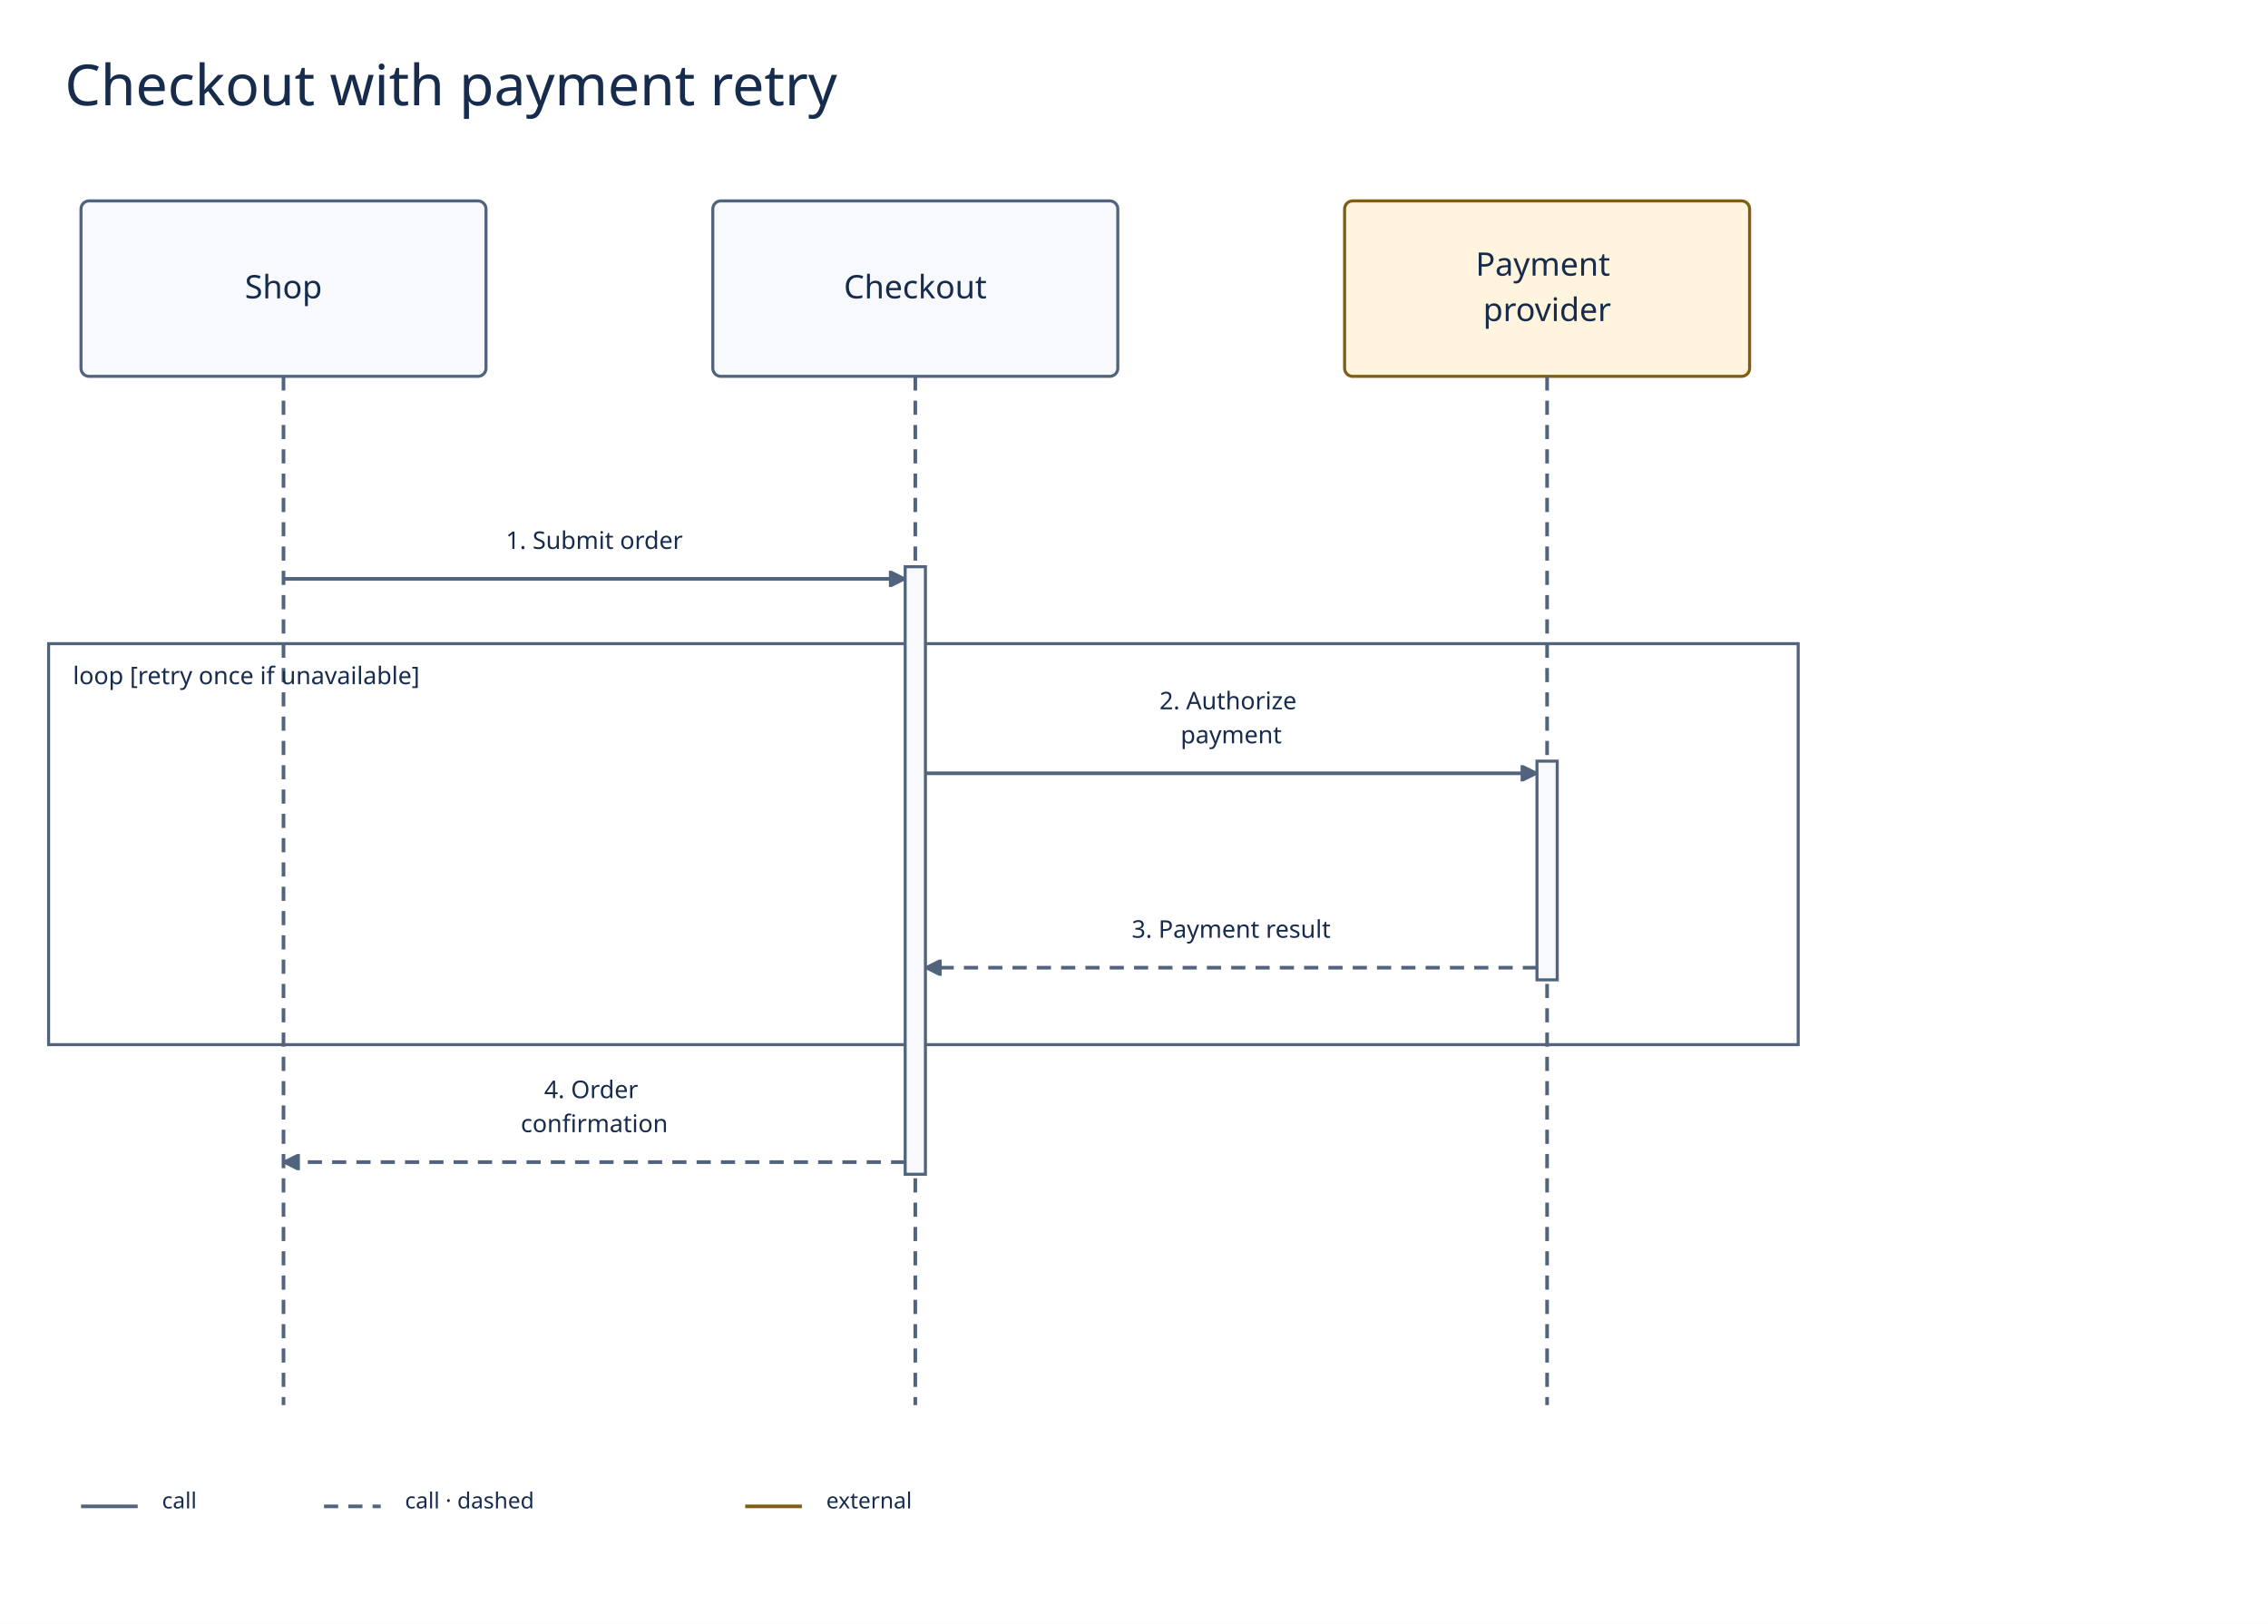
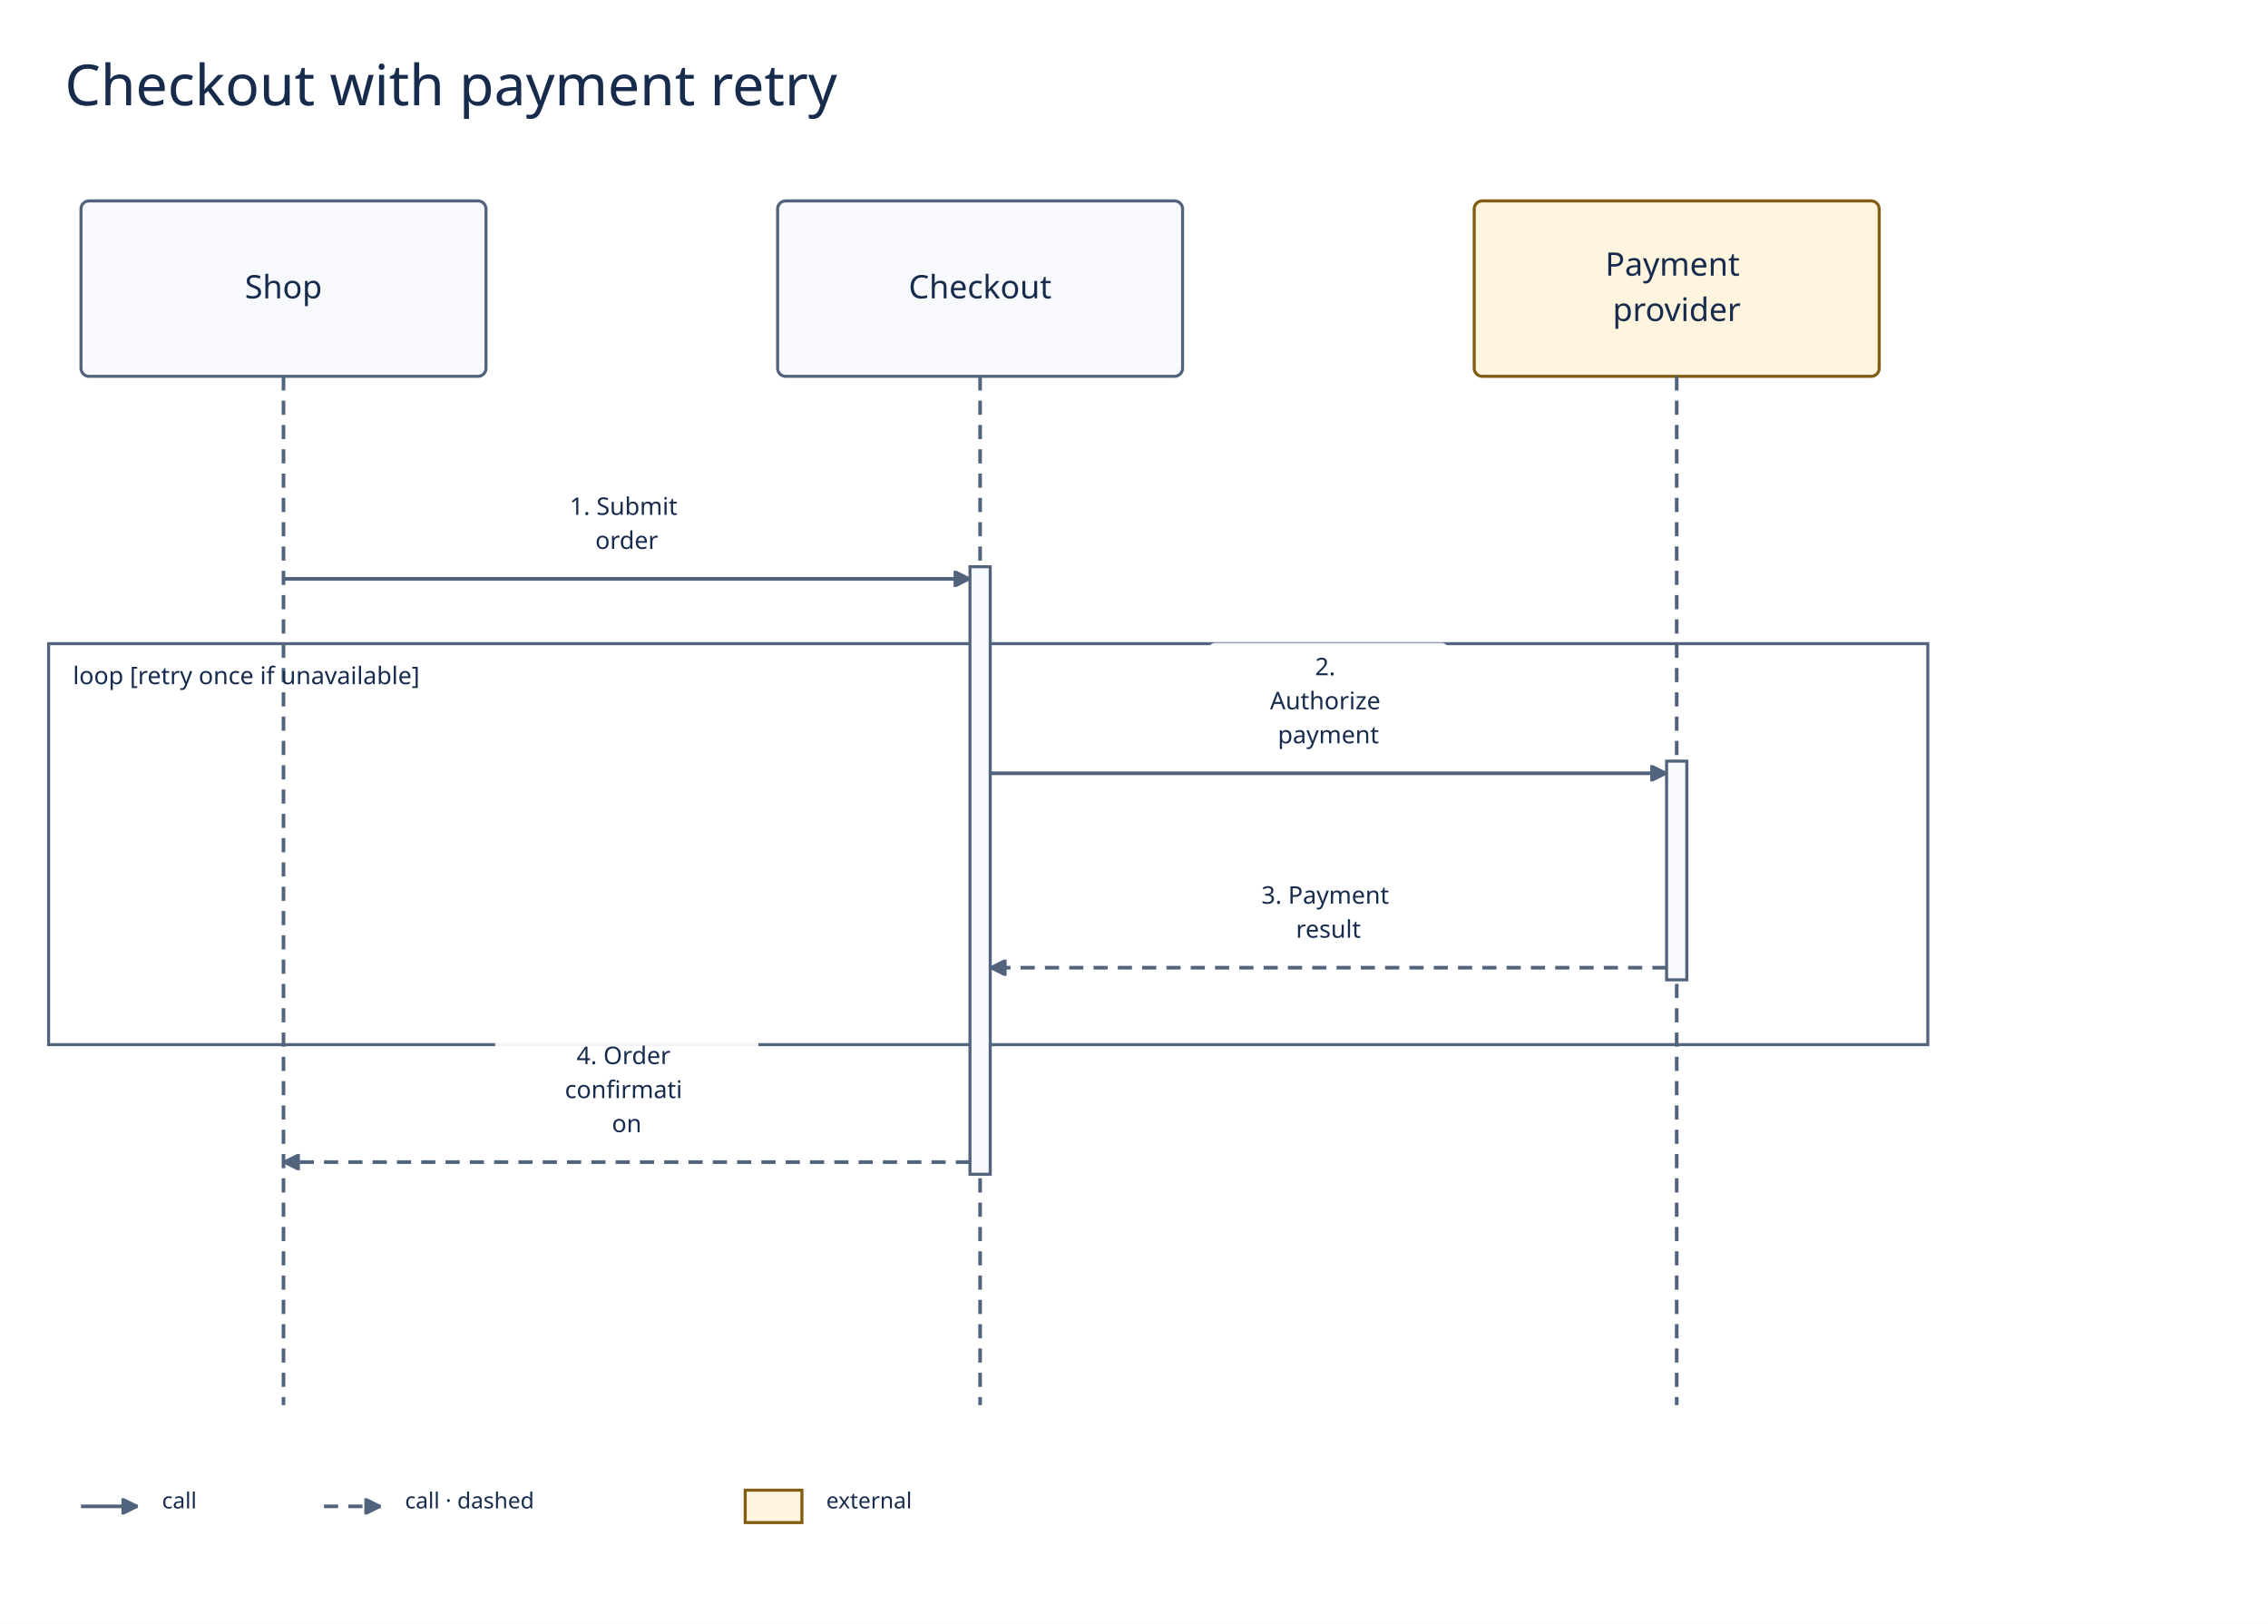
- <svg xmlns="http://www.w3.org/2000/svg" viewBox="0 0 1120 801.84" width="1120" height="801.84" lang="en" role="img" aria-labelledby="atlas-425c0b08f27b-document-title atlas-425c0b08f27b-document-desc" data-archatlas="0.1" data-measured-with="estimate">
+ <svg xmlns="http://www.w3.org/2000/svg" viewBox="0 0 1120 801.84" width="1120" height="801.84" lang="en" role="img" aria-labelledby="atlas-ca5274167932-document-title atlas-ca5274167932-document-desc" data-archatlas="0.1" data-measured-with="estimate">
  <defs>
-     <marker id="atlas-425c0b08f27b-marker-external-arrow" viewBox="0 0 10 10" refX="10" refY="5" markerWidth="8" markerHeight="8" markerUnits="userSpaceOnUse" orient="auto-start-reverse">
-       <path d="M 0 0 L 10 5 L 0 10 Z" fill="#805d12" stroke="#805d12" stroke-width="1.5" />
-     </marker>
-     <marker id="atlas-425c0b08f27b-marker-external-circle" viewBox="0 0 10 10" refX="5" refY="5" markerWidth="8" markerHeight="8" markerUnits="userSpaceOnUse">
-       <circle cx="5" cy="5" r="3.5" fill="#ffffff" stroke="#805d12" stroke-width="1.5" />
-     </marker>
-     <marker id="atlas-425c0b08f27b-marker-peer-arrow" viewBox="0 0 10 10" refX="10" refY="5" markerWidth="8" markerHeight="8" markerUnits="userSpaceOnUse" orient="auto-start-reverse">
+     <marker id="atlas-ca5274167932-marker-peer-arrow" viewBox="0 0 10 10" refX="10" refY="5" markerWidth="8" markerHeight="8" markerUnits="userSpaceOnUse" orient="auto-start-reverse">
      <path d="M 0 0 L 10 5 L 0 10 Z" fill="#52647d" stroke="#52647d" stroke-width="1.5" />
    </marker>
-     <marker id="atlas-425c0b08f27b-marker-peer-circle" viewBox="0 0 10 10" refX="5" refY="5" markerWidth="8" markerHeight="8" markerUnits="userSpaceOnUse">
+     <marker id="atlas-ca5274167932-marker-peer-circle" viewBox="0 0 10 10" refX="5" refY="5" markerWidth="8" markerHeight="8" markerUnits="userSpaceOnUse">
      <circle cx="5" cy="5" r="3.5" fill="#ffffff" stroke="#52647d" stroke-width="1.5" />
    </marker>
  </defs>
  <rect width="1120" height="801.84" fill="#ffffff" data-role="canvas" />
-   <rect id="atlas-425c0b08f27b-shape-group-retry" data-id="retry" data-role="group" data-parent="" data-kind="frame" fill="#ffffff" stroke="#52647d" stroke-width="1.5" data-box="24 317.84 864 198" x="24" y="317.84" width="864" height="198" rx="0" />
-   <rect id="atlas-425c0b08f27b-shape-node-shop" data-id="shop" data-role="node" data-parent="" data-kind="lifeline" fill="#f7f9fc" stroke="#52647d" stroke-width="1.5" data-box="40 99.2 200 86.64" x="40" y="99.2" width="200" height="86.64" rx="4" />
-   <rect id="atlas-425c0b08f27b-shape-node-checkout" data-id="checkout" data-role="node" data-parent="" data-kind="lifeline" fill="#f7f9fc" stroke="#52647d" stroke-width="1.5" data-box="352 99.2 200 86.64" x="352" y="99.2" width="200" height="86.64" rx="4" />
-   <rect id="atlas-425c0b08f27b-shape-node-payment" data-id="payment" data-role="node" data-parent="" data-kind="lifeline" fill="#fff5df" stroke="#805d12" stroke-width="1.5" data-box="664 99.2 200 86.64" x="664" y="99.2" width="200" height="86.64" rx="4" />
-   <polyline id="atlas-425c0b08f27b-edge-shop-lifeline" data-id="shop-lifeline" data-role="edge" data-from="shop" data-to="shop" data-kind="lifeline" points="140,185.84 140,693.84" fill="none" stroke="#52647d" stroke-width="1.8" stroke-linejoin="round" stroke-dasharray="7 5" />
-   <polyline id="atlas-425c0b08f27b-edge-checkout-lifeline" data-id="checkout-lifeline" data-role="edge" data-from="checkout" data-to="checkout" data-kind="lifeline" points="452,185.84 452,693.84" fill="none" stroke="#52647d" stroke-width="1.8" stroke-linejoin="round" stroke-dasharray="7 5" />
-   <polyline id="atlas-425c0b08f27b-edge-payment-lifeline" data-id="payment-lifeline" data-role="edge" data-from="payment" data-to="payment" data-kind="lifeline" points="764,185.84 764,693.84" fill="none" stroke="#52647d" stroke-width="1.8" stroke-linejoin="round" stroke-dasharray="7 5" />
-   <rect id="atlas-425c0b08f27b-shape-activation-__activation-1" data-id="__activation-1" data-role="activation" data-parent="checkout" data-kind="component" fill="#f7f9fc" stroke="#52647d" stroke-width="1.5" data-box="447 279.84 10 300" x="447" y="279.84" width="10" height="300" rx="0" />
-   <rect id="atlas-425c0b08f27b-shape-activation-__activation-2" data-id="__activation-2" data-role="activation" data-parent="payment" data-kind="component" fill="#f7f9fc" stroke="#52647d" stroke-width="1.5" data-box="759 375.84 10 108" x="759" y="375.84" width="10" height="108" rx="0" />
-   <polyline id="atlas-425c0b08f27b-edge-edge-1" data-id="edge-1" data-role="edge" data-from="shop" data-to="checkout" data-kind="call" points="140,285.84 447,285.84" fill="none" stroke="#52647d" stroke-width="1.8" stroke-linejoin="round" marker-end="url(#atlas-425c0b08f27b-marker-peer-arrow)" />
-   <polyline id="atlas-425c0b08f27b-edge-edge-2" data-id="edge-2" data-role="edge" data-from="checkout" data-to="payment" data-kind="call" points="457,381.84 759,381.84" fill="none" stroke="#52647d" stroke-width="1.8" stroke-linejoin="round" marker-end="url(#atlas-425c0b08f27b-marker-peer-arrow)" />
-   <polyline id="atlas-425c0b08f27b-edge-edge-3" data-id="edge-3" data-role="edge" data-from="payment" data-to="checkout" data-kind="call" points="759,477.84 457,477.84" fill="none" stroke="#52647d" stroke-width="1.8" stroke-linejoin="round" marker-end="url(#atlas-425c0b08f27b-marker-peer-arrow)" stroke-dasharray="7 5" />
-   <polyline id="atlas-425c0b08f27b-edge-edge-4" data-id="edge-4" data-role="edge" data-from="checkout" data-to="shop" data-kind="call" points="447,573.84 140,573.84" fill="none" stroke="#52647d" stroke-width="1.8" stroke-linejoin="round" marker-end="url(#atlas-425c0b08f27b-marker-peer-arrow)" stroke-dasharray="7 5" />
-   <polyline id="atlas-425c0b08f27b-edge-legend-line-0" data-id="legend-line-0" data-role="edge" data-from="" data-to="" data-kind="legend" points="40,743.84 68,743.84" fill="none" stroke="#52647d" stroke-width="1.8" stroke-linejoin="round" />
-   <polyline id="atlas-425c0b08f27b-edge-legend-line-1" data-id="legend-line-1" data-role="edge" data-from="" data-to="" data-kind="legend" points="160,743.84 188,743.84" fill="none" stroke="#52647d" stroke-width="1.8" stroke-linejoin="round" stroke-dasharray="7 5" />
-   <polyline id="atlas-425c0b08f27b-edge-legend-line-2" data-id="legend-line-2" data-role="edge" data-from="" data-to="" data-kind="legend" points="368,743.84 396,743.84" fill="none" stroke="#805d12" stroke-width="1.8" stroke-linejoin="round" />
-   <rect id="atlas-425c0b08f27b-shape-label-bg-__edge-1-background" data-id="__edge-1-background" data-role="label-bg" data-parent="edge-1" x="204.5" y="255.04" width="178" height="24.8" fill="#ffffff" fill-opacity="0.92" rx="3" />
-   <rect id="atlas-425c0b08f27b-shape-label-bg-__edge-2-background" data-id="__edge-2-background" data-role="label-bg" data-parent="edge-2" x="534" y="334.24" width="148" height="41.6" fill="#ffffff" fill-opacity="0.92" rx="3" />
-   <rect id="atlas-425c0b08f27b-shape-label-bg-__edge-3-background" data-id="__edge-3-background" data-role="label-bg" data-parent="edge-3" x="507" y="447.04" width="202" height="24.8" fill="#ffffff" fill-opacity="0.92" rx="3" />
-   <rect id="atlas-425c0b08f27b-shape-label-bg-__edge-4-background" data-id="__edge-4-background" data-role="label-bg" data-parent="edge-4" x="216.5" y="526.24" width="154" height="41.6" fill="#ffffff" fill-opacity="0.92" rx="3" />
-   <text id="atlas-425c0b08f27b-text-title-figure-title" data-id="figure-title" data-role="title" data-owner="" x="32" y="52" font-size="28" font-family="sans-serif" text-anchor="start" fill="#172b4d" data-text-box="32 24 714 39.2">
+   <rect id="atlas-ca5274167932-shape-group-retry" data-id="retry" data-role="group" data-parent="" data-kind="frame" fill="#ffffff" stroke="#52647d" stroke-width="1.5" data-box="24 317.84 928 198" x="24" y="317.84" width="928" height="198" rx="0" />
+   <rect id="atlas-ca5274167932-shape-node-shop" data-id="shop" data-role="node" data-parent="" data-kind="lifeline" fill="#f7f9fc" stroke="#52647d" stroke-width="1.5" data-box="40 99.2 200 86.64" x="40" y="99.2" width="200" height="86.64" rx="4" />
+   <rect id="atlas-ca5274167932-shape-node-checkout" data-id="checkout" data-role="node" data-parent="" data-kind="lifeline" fill="#f7f9fc" stroke="#52647d" stroke-width="1.5" data-box="384 99.2 200 86.64" x="384" y="99.2" width="200" height="86.64" rx="4" />
+   <rect id="atlas-ca5274167932-shape-node-payment" data-id="payment" data-role="node" data-parent="" data-kind="lifeline" fill="#fff5df" stroke="#805d12" stroke-width="1.5" data-box="728 99.2 200 86.64" x="728" y="99.2" width="200" height="86.64" rx="4" />
+   <rect id="atlas-ca5274167932-shape-legend-swatch-__legend-swatch-2" data-id="__legend-swatch-2" data-role="legend-swatch" data-parent="" data-kind="component" fill="#fff5df" stroke="#805d12" stroke-width="1.5" data-box="368 735.84 28 16" x="368" y="735.84" width="28" height="16" rx="0" />
+   <polyline id="atlas-ca5274167932-edge-shop-lifeline" data-id="shop-lifeline" data-role="edge" data-from="shop" data-to="shop" data-kind="lifeline" points="140,185.84 140,693.84" fill="none" stroke="#52647d" stroke-width="1.8" stroke-linejoin="round" stroke-dasharray="7 5" />
+   <polyline id="atlas-ca5274167932-edge-checkout-lifeline" data-id="checkout-lifeline" data-role="edge" data-from="checkout" data-to="checkout" data-kind="lifeline" points="484,185.84 484,693.84" fill="none" stroke="#52647d" stroke-width="1.8" stroke-linejoin="round" stroke-dasharray="7 5" />
+   <polyline id="atlas-ca5274167932-edge-payment-lifeline" data-id="payment-lifeline" data-role="edge" data-from="payment" data-to="payment" data-kind="lifeline" points="828,185.84 828,693.84" fill="none" stroke="#52647d" stroke-width="1.8" stroke-linejoin="round" stroke-dasharray="7 5" />
+   <rect id="atlas-ca5274167932-shape-activation-__activation-1" data-id="__activation-1" data-role="activation" data-parent="checkout" data-kind="component" fill="#f7f9fc" stroke="#52647d" stroke-width="1.5" data-box="479 279.84 10 300" x="479" y="279.84" width="10" height="300" rx="0" />
+   <rect id="atlas-ca5274167932-shape-activation-__activation-2" data-id="__activation-2" data-role="activation" data-parent="payment" data-kind="component" fill="#f7f9fc" stroke="#52647d" stroke-width="1.5" data-box="823 375.84 10 108" x="823" y="375.84" width="10" height="108" rx="0" />
+   <polyline id="atlas-ca5274167932-edge-edge-1" data-id="edge-1" data-role="edge" data-from="shop" data-to="checkout" data-kind="call" points="140,285.84 479,285.84" fill="none" stroke="#52647d" stroke-width="1.8" stroke-linejoin="round" marker-end="url(#atlas-ca5274167932-marker-peer-arrow)" />
+   <polyline id="atlas-ca5274167932-edge-edge-2" data-id="edge-2" data-role="edge" data-from="checkout" data-to="payment" data-kind="call" points="489,381.84 823,381.84" fill="none" stroke="#52647d" stroke-width="1.8" stroke-linejoin="round" marker-end="url(#atlas-ca5274167932-marker-peer-arrow)" />
+   <polyline id="atlas-ca5274167932-edge-edge-3" data-id="edge-3" data-role="edge" data-from="payment" data-to="checkout" data-kind="call" points="823,477.84 489,477.84" fill="none" stroke="#52647d" stroke-width="1.8" stroke-linejoin="round" marker-end="url(#atlas-ca5274167932-marker-peer-arrow)" stroke-dasharray="7 5" />
+   <polyline id="atlas-ca5274167932-edge-edge-4" data-id="edge-4" data-role="edge" data-from="checkout" data-to="shop" data-kind="call" points="479,573.84 140,573.84" fill="none" stroke="#52647d" stroke-width="1.8" stroke-linejoin="round" marker-end="url(#atlas-ca5274167932-marker-peer-arrow)" stroke-dasharray="7 5" />
+   <polyline id="atlas-ca5274167932-edge-legend-line-0" data-id="legend-line-0" data-role="edge" data-from="" data-to="" data-kind="legend" points="40,743.84 68,743.84" fill="none" stroke="#52647d" stroke-width="1.8" stroke-linejoin="round" marker-end="url(#atlas-ca5274167932-marker-peer-arrow)" />
+   <polyline id="atlas-ca5274167932-edge-legend-line-1" data-id="legend-line-1" data-role="edge" data-from="" data-to="" data-kind="legend" points="160,743.84 188,743.84" fill="none" stroke="#52647d" stroke-width="1.8" stroke-linejoin="round" marker-end="url(#atlas-ca5274167932-marker-peer-arrow)" stroke-dasharray="7 5" />
+   <rect id="atlas-ca5274167932-shape-label-bg-__edge-1-background" data-id="__edge-1-background" data-role="label-bg" data-parent="edge-1" x="253.5" y="238.24" width="112" height="41.6" fill="#ffffff" fill-opacity="0.92" rx="3" />
+   <rect id="atlas-ca5274167932-shape-label-bg-__edge-2-background" data-id="__edge-2-background" data-role="label-bg" data-parent="edge-2" x="597" y="317.44" width="118" height="58.4" fill="#ffffff" fill-opacity="0.92" rx="3" />
+   <rect id="atlas-ca5274167932-shape-label-bg-__edge-3-background" data-id="__edge-3-background" data-role="label-bg" data-parent="edge-3" x="594" y="430.24" width="124" height="41.6" fill="#ffffff" fill-opacity="0.92" rx="3" />
+   <rect id="atlas-ca5274167932-shape-label-bg-__edge-4-background" data-id="__edge-4-background" data-role="label-bg" data-parent="edge-4" x="244.5" y="509.44" width="130" height="58.4" fill="#ffffff" fill-opacity="0.92" rx="3" />
+   <text id="atlas-ca5274167932-text-title-figure-title" data-id="figure-title" data-role="title" data-owner="" x="32" y="52" font-size="28" font-family="sans-serif" text-anchor="start" fill="#172b4d" data-text-box="32 24 714 39.2">
    <tspan x="32" y="52">
      <tspan font-family="sans-serif">Checkout with payment retry</tspan>
    </tspan>
  </text>
-   <text id="atlas-425c0b08f27b-text-name-shop-name" data-id="shop-name" data-role="name" data-owner="shop" x="140" y="147.32" font-size="16" font-family="sans-serif" text-anchor="middle" fill="#172b4d" data-text-box="108 131.32 64 22.4">
+   <text id="atlas-ca5274167932-text-name-shop-name" data-id="shop-name" data-role="name" data-owner="shop" x="140" y="147.32" font-size="16" font-family="sans-serif" text-anchor="middle" fill="#172b4d" data-text-box="108 131.32 64 22.4">
    <tspan x="140" y="147.32">
      <tspan font-family="sans-serif">Shop</tspan>
    </tspan>
  </text>
-   <text id="atlas-425c0b08f27b-text-name-checkout-name" data-id="checkout-name" data-role="name" data-owner="checkout" x="452" y="147.32" font-size="16" font-family="sans-serif" text-anchor="middle" fill="#172b4d" data-text-box="388 131.32 128 22.4">
-     <tspan x="452" y="147.32">
+   <text id="atlas-ca5274167932-text-name-checkout-name" data-id="checkout-name" data-role="name" data-owner="checkout" x="484" y="147.32" font-size="16" font-family="sans-serif" text-anchor="middle" fill="#172b4d" data-text-box="420 131.32 128 22.4">
+     <tspan x="484" y="147.32">
      <tspan font-family="sans-serif">Checkout</tspan>
    </tspan>
  </text>
-   <text id="atlas-425c0b08f27b-text-name-payment-name" data-id="payment-name" data-role="name" data-owner="payment" x="764" y="136.12" font-size="16" font-family="sans-serif" text-anchor="middle" fill="#172b4d" data-text-box="700 120.12 128 44.8">
-     <tspan x="764" y="136.12">
+   <text id="atlas-ca5274167932-text-name-payment-name" data-id="payment-name" data-role="name" data-owner="payment" x="828" y="136.12" font-size="16" font-family="sans-serif" text-anchor="middle" fill="#172b4d" data-text-box="764 120.12 128 44.8">
+     <tspan x="828" y="136.12">
      <tspan font-family="sans-serif">Payment</tspan>
    </tspan>
-     <tspan x="764" y="158.52">
+     <tspan x="828" y="158.52">
      <tspan font-family="sans-serif">provider</tspan>
    </tspan>
  </text>
-   <text id="atlas-425c0b08f27b-text-group-title-retry-title" data-id="retry-title" data-role="group-title" data-owner="retry" x="36" y="337.84" font-size="12" font-family="sans-serif" text-anchor="start" fill="#172b4d" data-text-box="36 325.84 360 16.8">
+   <text id="atlas-ca5274167932-text-group-title-retry-title" data-id="retry-title" data-role="group-title" data-owner="retry" x="36" y="337.84" font-size="12" font-family="sans-serif" text-anchor="start" fill="#172b4d" data-text-box="36 325.84 360 16.8">
    <tspan x="36" y="337.84">
      <tspan font-family="sans-serif">loop [retry once if unavailable]</tspan>
    </tspan>
  </text>
-   <text id="atlas-425c0b08f27b-text-edge-label-edge-1-label" data-id="edge-1-label" data-role="edge-label" data-owner="edge-1" x="293.5" y="271.04" font-size="12" font-family="sans-serif" text-anchor="middle" fill="#172b4d" data-text-box="209.5 259.04 168 16.8">
-     <tspan x="293.5" y="271.04">
-       <tspan font-family="sans-serif">1. Submit order</tspan>
+   <text id="atlas-ca5274167932-text-edge-label-edge-1-label" data-id="edge-1-label" data-role="edge-label" data-owner="edge-1" x="309.5" y="254.24" font-size="12" font-family="sans-serif" text-anchor="middle" fill="#172b4d" data-text-box="258.5 242.24 102 33.6">
+     <tspan x="309.5" y="254.24">
+       <tspan font-family="sans-serif">1. Submit</tspan>
+     </tspan>
+     <tspan x="309.5" y="271.04">
+       <tspan font-family="sans-serif">order</tspan>
    </tspan>
  </text>
-   <text id="atlas-425c0b08f27b-text-edge-label-edge-2-label" data-id="edge-2-label" data-role="edge-label" data-owner="edge-2" x="608" y="350.24" font-size="12" font-family="sans-serif" text-anchor="middle" fill="#172b4d" data-text-box="539 338.24 138 33.6">
-     <tspan x="608" y="350.24">
-       <tspan font-family="sans-serif">2. Authorize</tspan>
+   <text id="atlas-ca5274167932-text-edge-label-edge-2-label" data-id="edge-2-label" data-role="edge-label" data-owner="edge-2" x="656" y="333.44" font-size="12" font-family="sans-serif" text-anchor="middle" fill="#172b4d" data-text-box="602 321.44 108 50.4">
+     <tspan x="656" y="333.44">
+       <tspan font-family="sans-serif">2.</tspan>
    </tspan>
-     <tspan x="608" y="367.04">
+     <tspan x="656" y="350.24">
+       <tspan font-family="sans-serif">Authorize</tspan>
+     </tspan>
+     <tspan x="656" y="367.04">
      <tspan font-family="sans-serif">payment</tspan>
    </tspan>
  </text>
-   <text id="atlas-425c0b08f27b-text-edge-label-edge-3-label" data-id="edge-3-label" data-role="edge-label" data-owner="edge-3" x="608" y="463.04" font-size="12" font-family="sans-serif" text-anchor="middle" fill="#172b4d" data-text-box="512 451.04 192 16.8">
-     <tspan x="608" y="463.04">
-       <tspan font-family="sans-serif">3. Payment result</tspan>
+   <text id="atlas-ca5274167932-text-edge-label-edge-3-label" data-id="edge-3-label" data-role="edge-label" data-owner="edge-3" x="656" y="446.24" font-size="12" font-family="sans-serif" text-anchor="middle" fill="#172b4d" data-text-box="599 434.24 114 33.6">
+     <tspan x="656" y="446.24">
+       <tspan font-family="sans-serif">3. Payment</tspan>
+     </tspan>
+     <tspan x="656" y="463.04">
+       <tspan font-family="sans-serif">result</tspan>
    </tspan>
  </text>
-   <text id="atlas-425c0b08f27b-text-edge-label-edge-4-label" data-id="edge-4-label" data-role="edge-label" data-owner="edge-4" x="293.5" y="542.24" font-size="12" font-family="sans-serif" text-anchor="middle" fill="#172b4d" data-text-box="221.5 530.24 144 33.6">
-     <tspan x="293.5" y="542.24">
+   <text id="atlas-ca5274167932-text-edge-label-edge-4-label" data-id="edge-4-label" data-role="edge-label" data-owner="edge-4" x="309.5" y="525.44" font-size="12" font-family="sans-serif" text-anchor="middle" fill="#172b4d" data-text-box="249.5 513.44 120 50.4">
+     <tspan x="309.5" y="525.44">
      <tspan font-family="sans-serif">4. Order</tspan>
    </tspan>
-     <tspan x="293.5" y="559.04">
-       <tspan font-family="sans-serif">confirmation</tspan>
+     <tspan x="309.5" y="542.24">
+       <tspan font-family="sans-serif">confirmati</tspan>
+     </tspan>
+     <tspan x="309.5" y="559.04">
+       <tspan font-family="sans-serif">on</tspan>
    </tspan>
  </text>
-   <text id="atlas-425c0b08f27b-text-legend-legend-0" data-id="legend-0" data-role="legend" data-owner="" x="80" y="744.84" font-size="11" font-family="sans-serif" text-anchor="start" fill="#172b4d" data-text-box="80 733.84 44 15.4">
+   <text id="atlas-ca5274167932-text-legend-legend-0" data-id="legend-0" data-role="legend" data-owner="" x="80" y="744.84" font-size="11" font-family="sans-serif" text-anchor="start" fill="#172b4d" data-text-box="80 733.84 44 15.4">
    <tspan x="80" y="744.84">
      <tspan font-family="sans-serif">call</tspan>
    </tspan>
  </text>
-   <text id="atlas-425c0b08f27b-text-legend-legend-1" data-id="legend-1" data-role="legend" data-owner="" x="200" y="744.84" font-size="11" font-family="sans-serif" text-anchor="start" fill="#172b4d" data-text-box="200 733.84 132 15.4">
+   <text id="atlas-ca5274167932-text-legend-legend-1" data-id="legend-1" data-role="legend" data-owner="" x="200" y="744.84" font-size="11" font-family="sans-serif" text-anchor="start" fill="#172b4d" data-text-box="200 733.84 132 15.4">
    <tspan x="200" y="744.84">
      <tspan font-family="sans-serif">call · dashed</tspan>
    </tspan>
  </text>
-   <text id="atlas-425c0b08f27b-text-legend-legend-2" data-id="legend-2" data-role="legend" data-owner="" x="408" y="744.84" font-size="11" font-family="sans-serif" text-anchor="start" fill="#172b4d" data-text-box="408 733.84 88 15.4">
+   <text id="atlas-ca5274167932-text-legend-legend-2" data-id="legend-2" data-role="legend" data-owner="" x="408" y="744.84" font-size="11" font-family="sans-serif" text-anchor="start" fill="#172b4d" data-text-box="408 733.84 88 15.4">
    <tspan x="408" y="744.84">
      <tspan font-family="sans-serif">external</tspan>
    </tspan>
  </text>
</svg>
